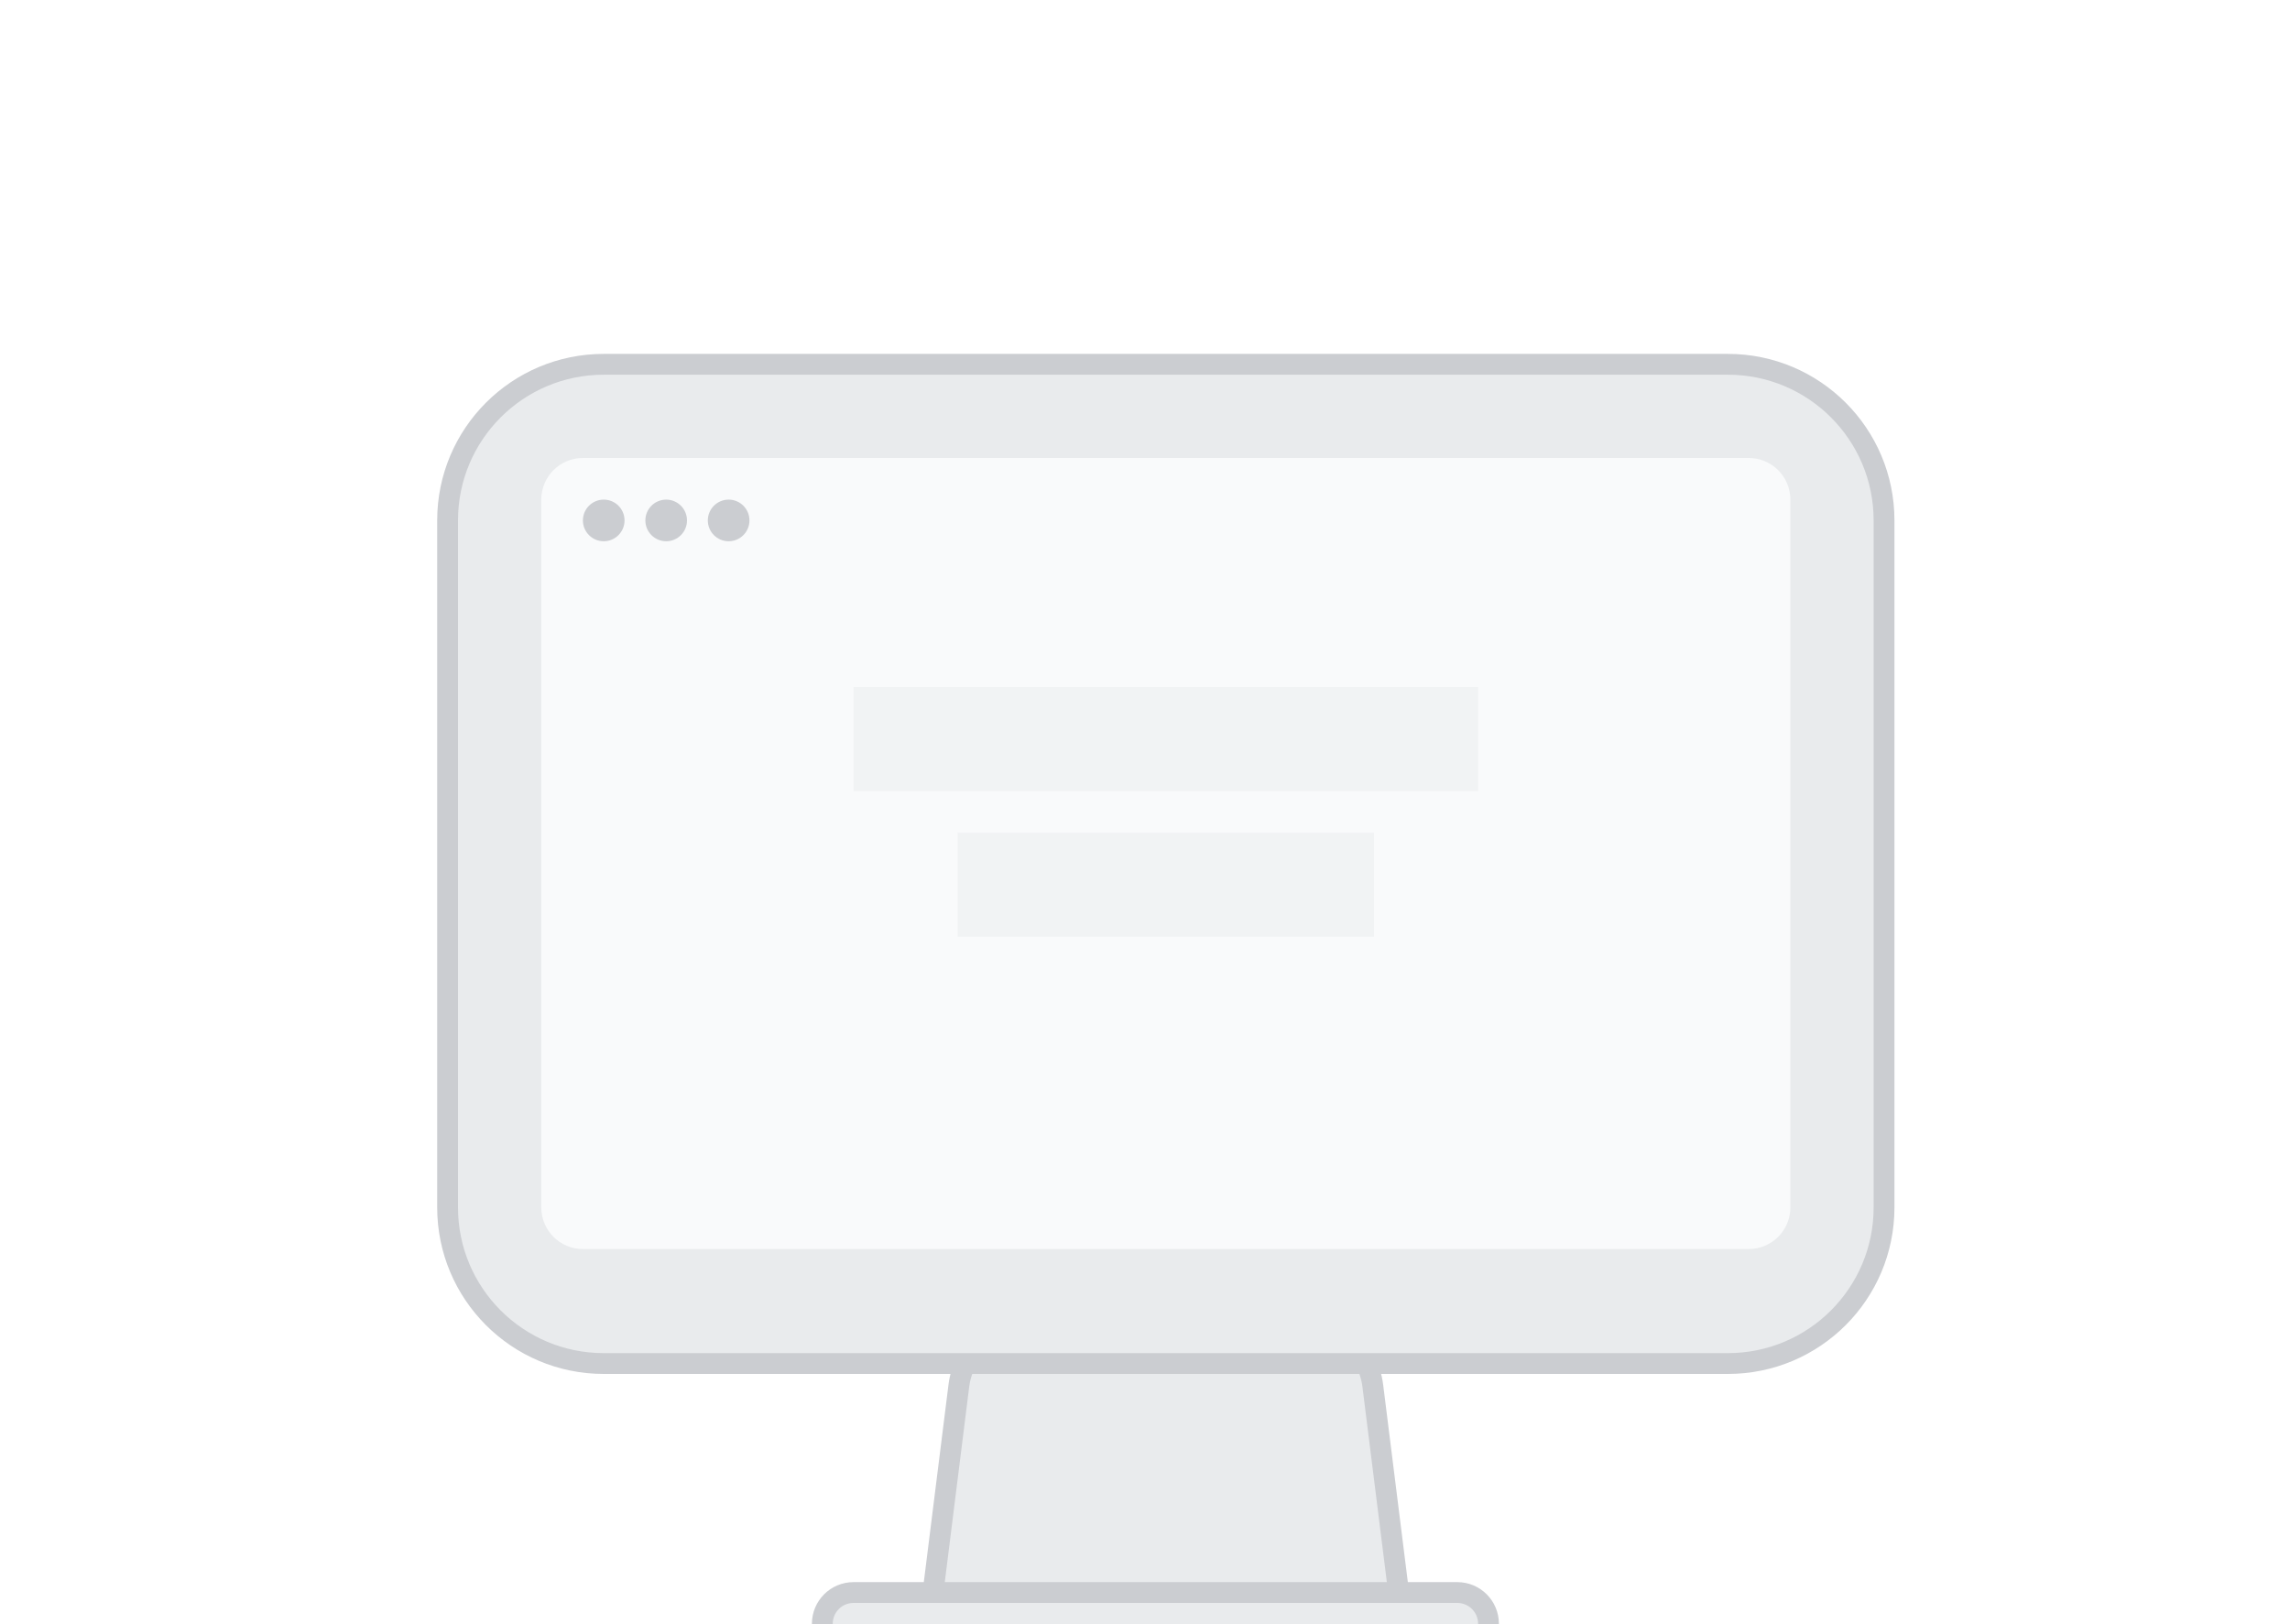
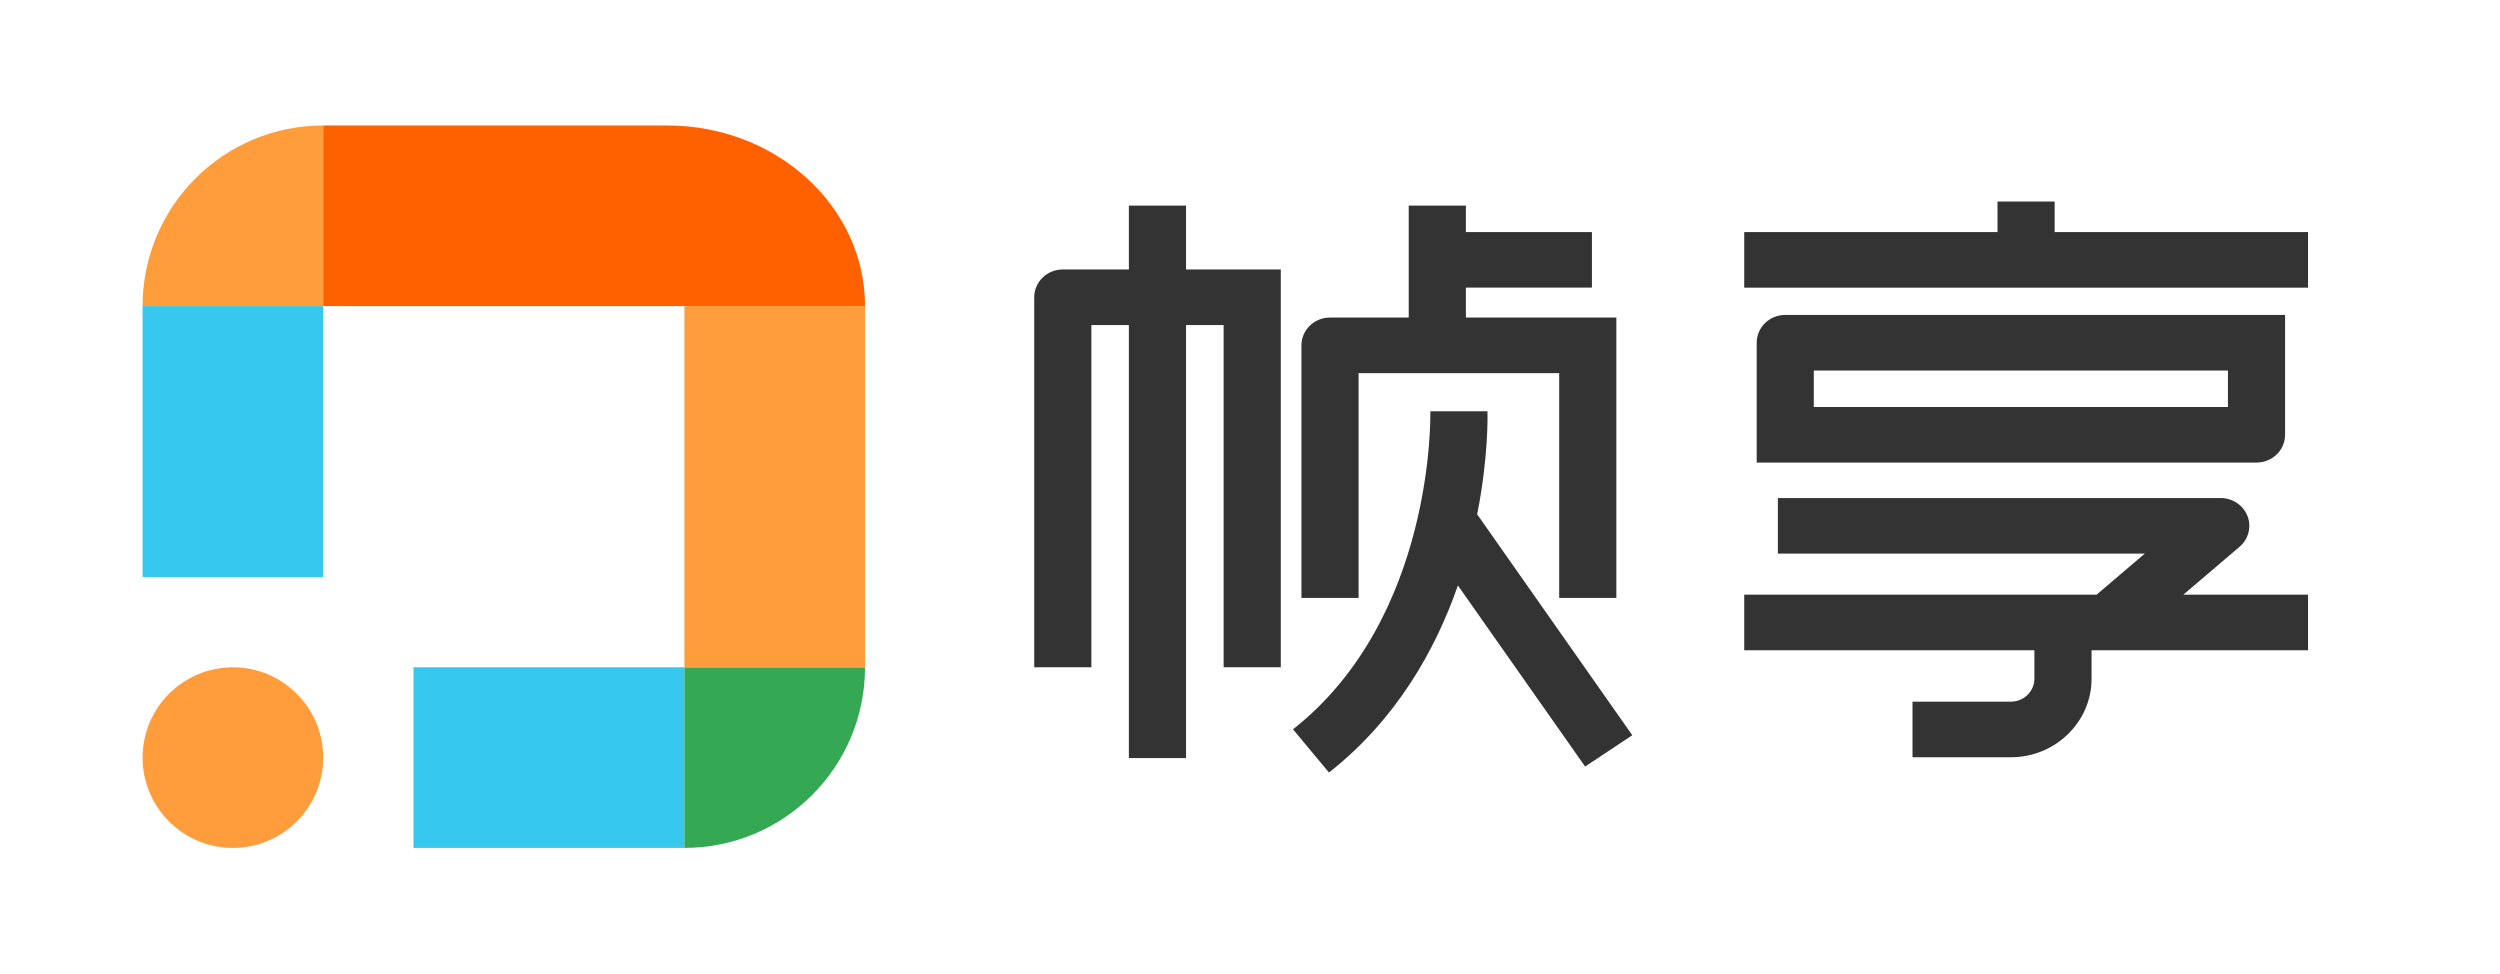
- <svg xmlns="http://www.w3.org/2000/svg" width="110" height="78" viewBox="0 0 110 78" fill="none">
-   <path d="M49.531 63.5H62.469C64.234 63.5 65.723 64.814 65.942 66.566L67.434 78.5H44.566L46.058 66.566C46.277 64.814 47.766 63.5 49.531 63.5Z" fill="#E9EBED" stroke="#CBCDD1" />
-   <rect x="21.5" y="17.5" width="69" height="48" rx="7.5" fill="#E9EBED" stroke="#CBCDD1" />
-   <rect x="26" y="22" width="60" height="38" rx="2" fill="#F9FAFB" />
-   <circle cx="29" cy="25" r="1" fill="#CBCDD1" />
-   <circle cx="32" cy="25" r="1" fill="#CBCDD1" />
-   <circle cx="35" cy="25" r="1" fill="#CBCDD1" />
-   <rect opacity="0.5" x="41" y="33" width="30" height="5" fill="#E9EBED" />
-   <rect opacity="0.5" x="46" y="40" width="20" height="5" fill="#E9EBED" />
-   <rect x="39.5" y="76.5" width="32" height="3" rx="1.5" fill="#E9EBED" stroke="#CBCDD1" />
+ <svg xmlns="http://www.w3.org/2000/svg" width="1315" height="512" viewBox="0 0 1315 512" fill="none">
+   <path d="M673.7 141.738v209.231h-30.067V170.98h-19.778v227.777h-30.067V170.98h-19.722v180.016H544V156.359c0-8.071 6.735-14.621 15.033-14.621h34.755v-33.582h30.067v33.582H673.7Zm97.36 25.29v-15.755h66.299v-29.214H771.06v-13.903h-30.067v58.872h-41.405c-8.298 0-15.033 6.551-15.033 14.621v132.863h30.067V196.271h105.515v118.241h30.067V167.028H771.06Zm5.939 103.51c5.968-30.238 5.485-52.101 5.399-54.229h-30.037c.028 1.05 2.472 108.485-72.239 167.302l18.927 22.747c35.664-28.109 56.097-64.759 67.805-98.396l66.924 95.245 24.809-16.473-81.588-116.196Zm303.751-148.479V106h-30.07v16.059H917.46v29.242h296.57v-29.242h-133.28Zm121.2 106.633v-63.046H939.058c-8.299 0-15.034 6.551-15.034 14.621v63.046h262.896c8.3 0 15.03-6.551 15.03-14.621Zm-247.888-33.803h217.828v19.181H954.062v-19.181Zm194.378 117.91 29.58-25.208c4.69-3.98 6.34-10.42 4.18-16.113-2.21-5.694-7.81-9.508-14.09-9.508H935.164v29.215h193.016l-25.38 21.614H917.46v29.242h152.63v15.008c0 6.606-5.57 12.024-12.36 12.024h-51.75v29.242h51.75c23.36 0 42.43-18.518 42.43-41.266v-15.008h113.87v-29.242h-65.59Z" fill="#000" fill-opacity=".8" />
+   <path d="M122.5 351c26.235 0 47.5 21.265 47.5 47.5S148.735 446 122.5 446 75 424.735 75 398.5 96.265 351 122.5 351Z" fill="#FF9C3C" />
+   <path d="M170 161H75v142.5h95V161Z" fill="#36C8EE" />
+   <path d="M170 66v95H75c0-52.47 42.53-95 95-95Z" fill="#FF9C3C" />
+   <path d="M455 161H170V66h180.945C408.416 66 455 108.53 455 161Z" fill="#FF6100" />
+   <path d="M360 351H217.5v95H360v-95Z" fill="#36C8EE" />
+   <path d="M455 351c0 52.47-42.53 95-95 95v-95h95Z" fill="#34A853" />
+   <path d="M455 161h-95v190h95V161Z" fill="#FF9C3C" />
</svg>
